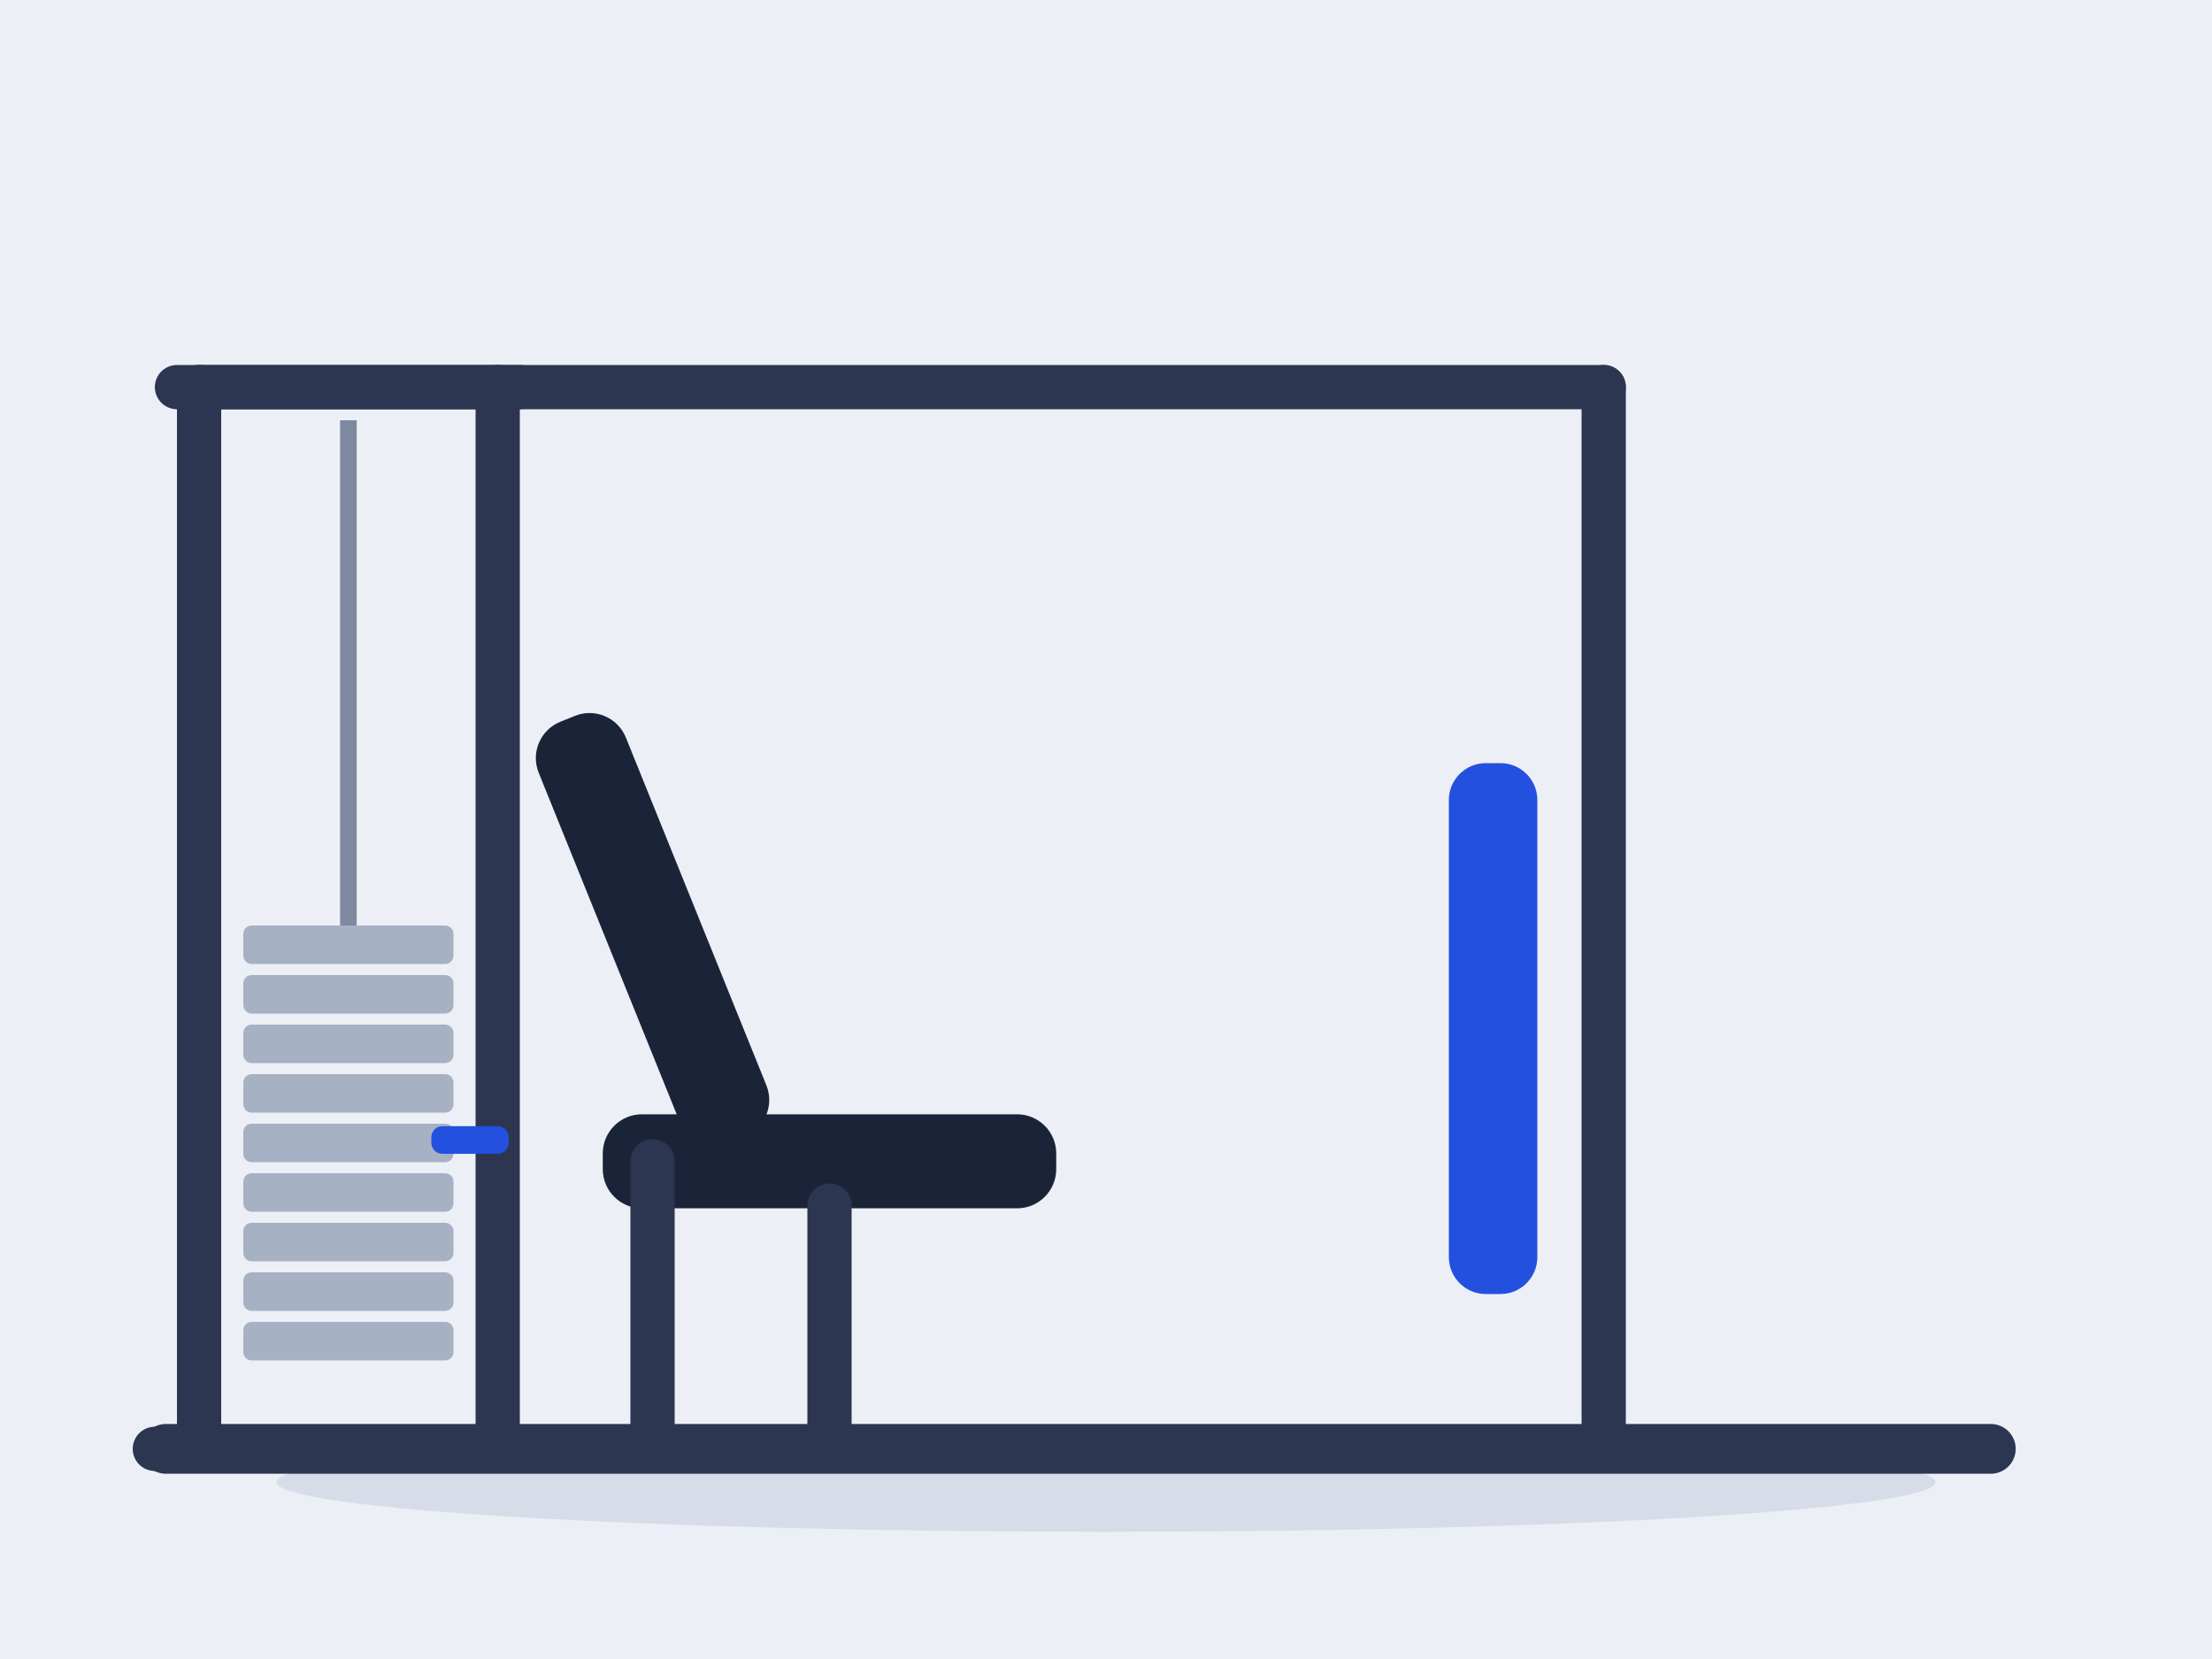
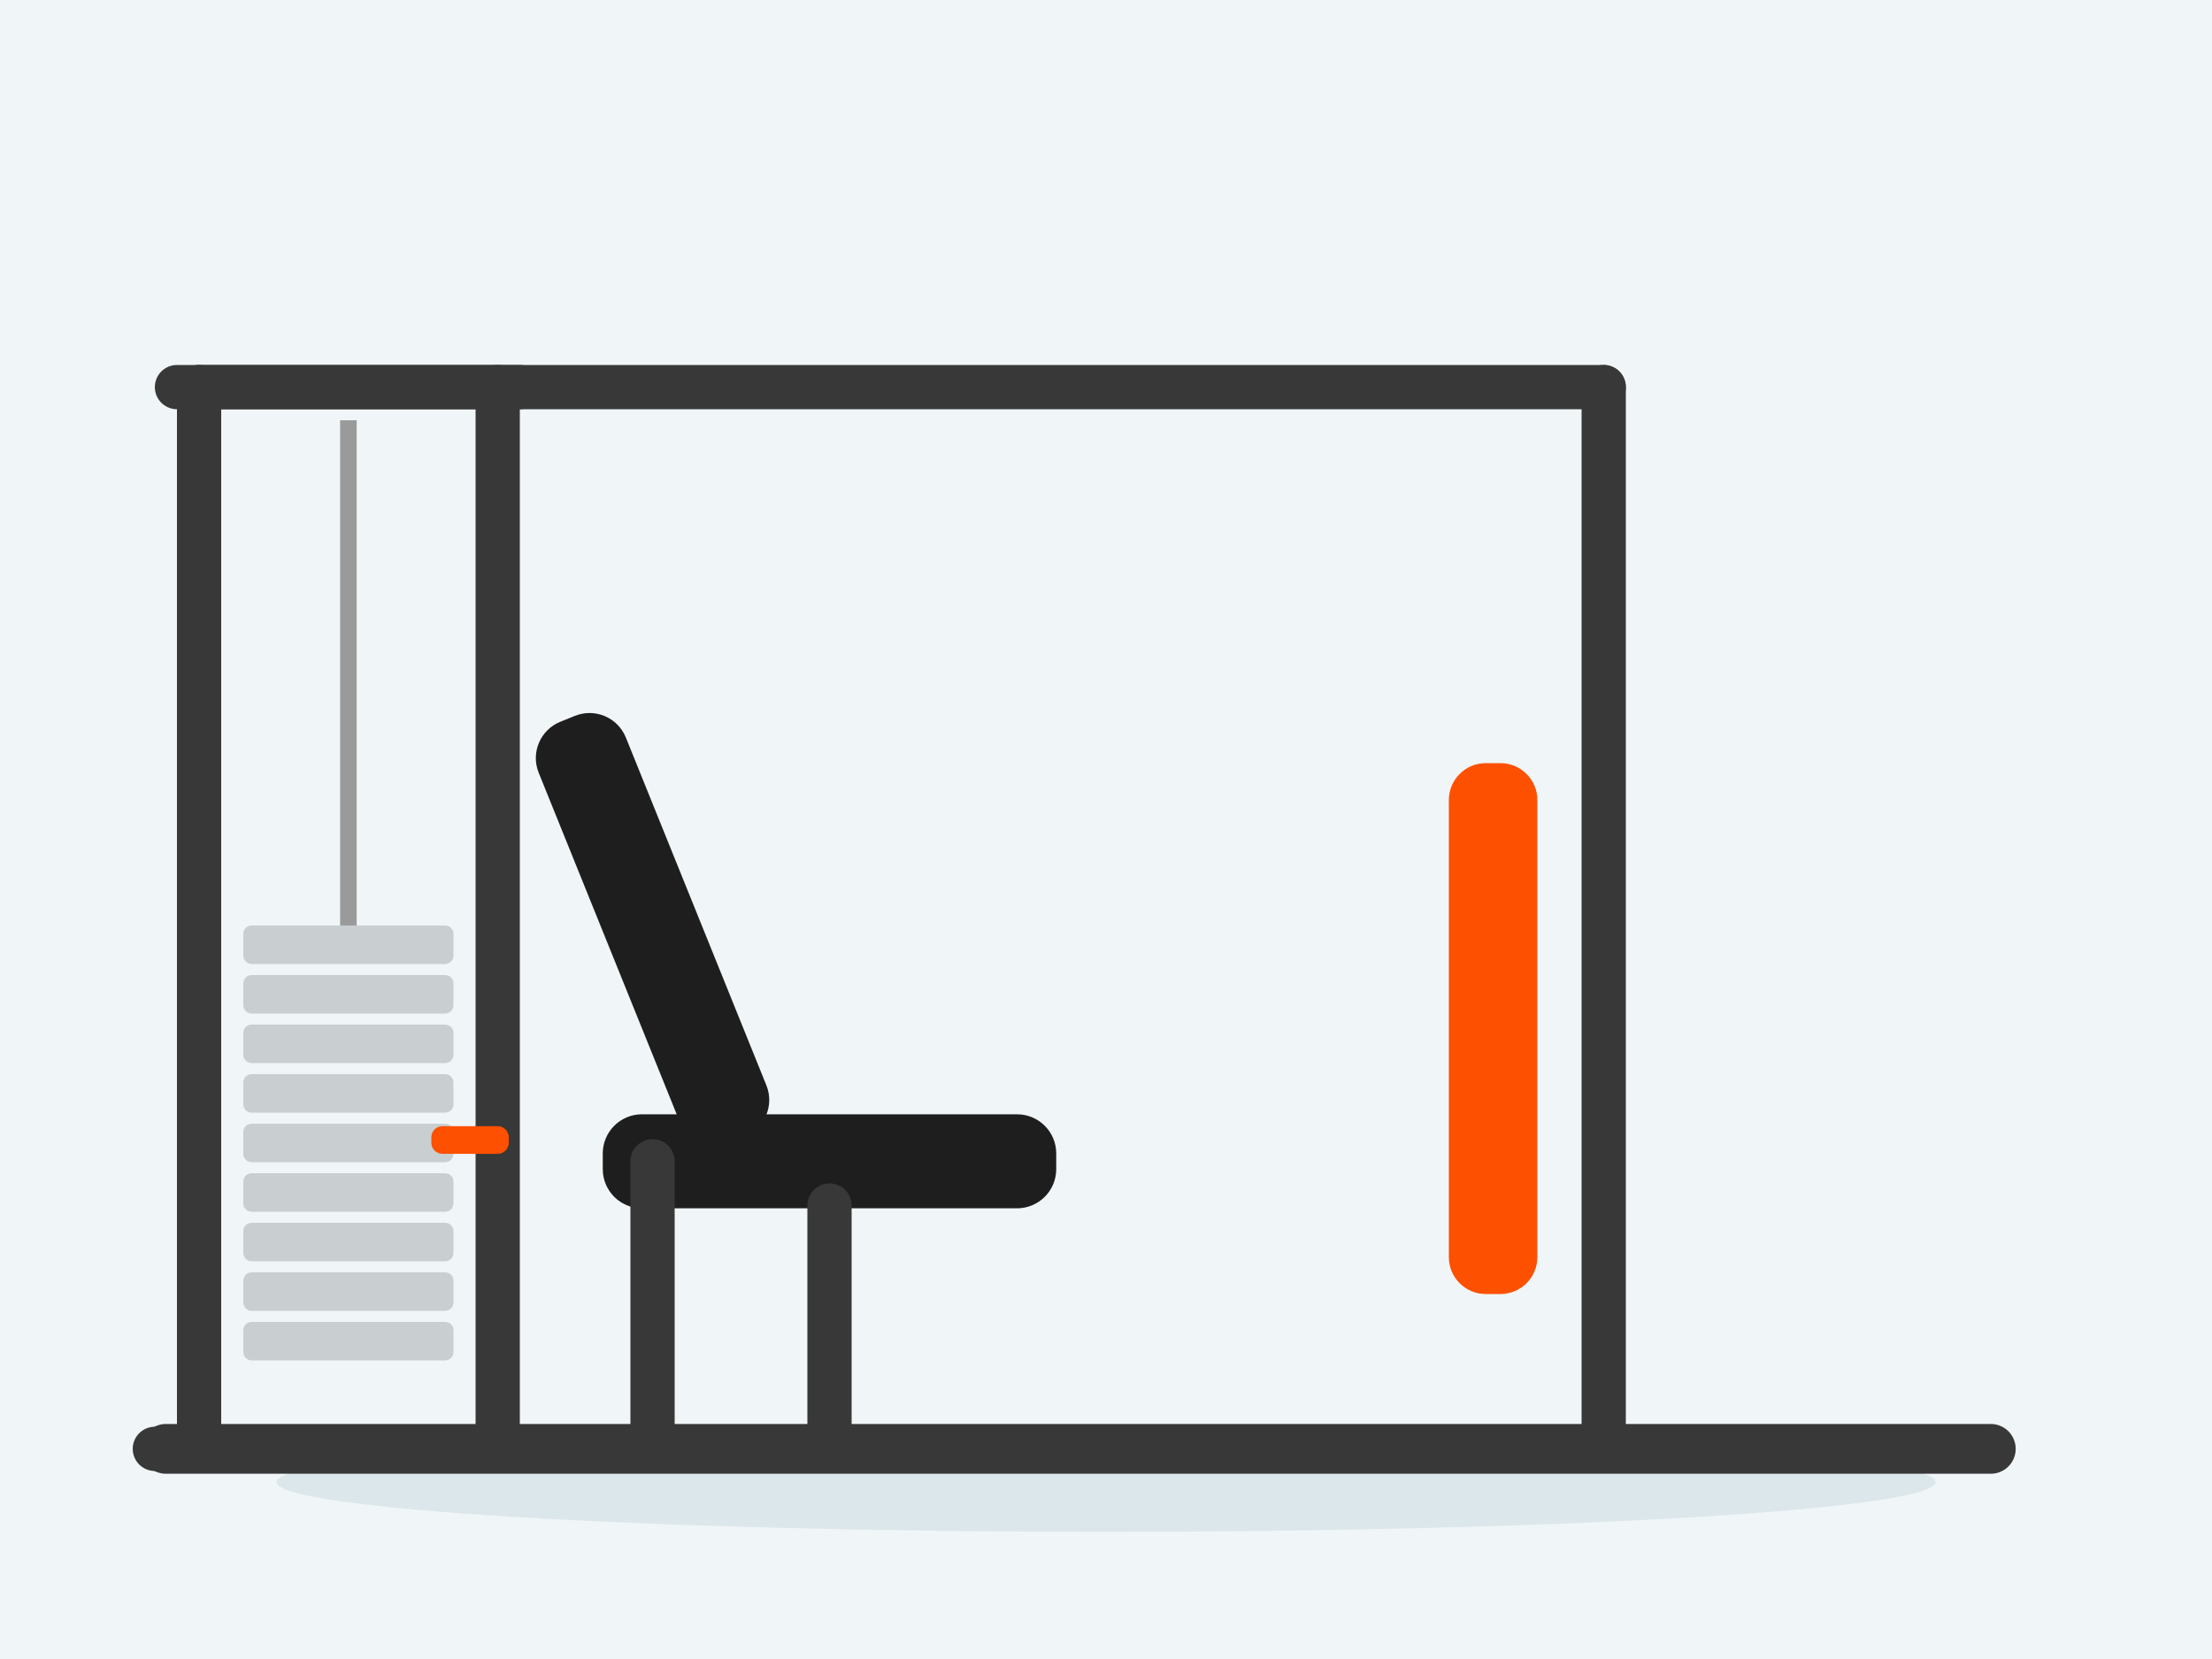
<svg xmlns="http://www.w3.org/2000/svg" viewBox="0 0 400 300" role="img" aria-label="Prensa horizontal (sentado)">
-   <rect width="400" height="300" fill="#ECEFF5" />
-   <ellipse cx="200" cy="268" rx="150" ry="9" fill="#D7DDE8" />
-   <line x1="30" y1="262" x2="360" y2="262" stroke="#2C3650" stroke-width="9" stroke-linecap="round" />
-   <line x1="36" y1="70" x2="36" y2="262" stroke="#2C3650" stroke-width="8" stroke-linecap="round" />
-   <line x1="90" y1="70" x2="90" y2="262" stroke="#2C3650" stroke-width="8" stroke-linecap="round" />
-   <line x1="32" y1="70" x2="94" y2="70" stroke="#2C3650" stroke-width="8" stroke-linecap="round" />
-   <line x1="28" y1="262" x2="98" y2="262" stroke="#2C3650" stroke-width="8" stroke-linecap="round" />
-   <line x1="63" y1="76" x2="63" y2="167.36" stroke="#7E899F" stroke-width="3" />
-   <rect x="44" y="167.36" width="38" height="6.96" rx="1.5" fill="#A7B1C4" />
-   <rect x="44" y="176.32" width="38" height="6.96" rx="1.5" fill="#A7B1C4" />
-   <rect x="44" y="185.28" width="38" height="6.96" rx="1.5" fill="#A7B1C4" />
-   <rect x="44" y="194.24" width="38" height="6.96" rx="1.5" fill="#A7B1C4" />
-   <rect x="44" y="203.2" width="38" height="6.96" rx="1.5" fill="#A7B1C4" />
-   <rect x="44" y="212.16" width="38" height="6.96" rx="1.5" fill="#A7B1C4" />
-   <rect x="44" y="221.12" width="38" height="6.96" rx="1.5" fill="#A7B1C4" />
-   <rect x="44" y="230.08" width="38" height="6.96" rx="1.5" fill="#A7B1C4" />
-   <rect x="44" y="239.04" width="38" height="6.96" rx="1.5" fill="#A7B1C4" />
-   <rect x="78" y="203.648" width="14" height="5" rx="2" fill="#2450E0" />
-   <rect x="109" y="201.5" width="82" height="17" rx="7.083" fill="#1B2338" transform="rotate(0 150 210)" />
-   <line x1="150" y1="218" x2="150" y2="262" stroke="#2C3650" stroke-width="8" stroke-linecap="round" />
-   <rect x="109.5" y="127" width="17" height="82" rx="7.083" fill="#1B2338" transform="rotate(-22 118 168)" />
-   <line x1="118" y1="210" x2="118" y2="262" stroke="#2C3650" stroke-width="8" stroke-linecap="round" />
-   <line x1="36" y1="70" x2="290" y2="70" stroke="#2C3650" stroke-width="8" stroke-linecap="round" />
-   <line x1="290" y1="70" x2="290" y2="262" stroke="#2C3650" stroke-width="8" stroke-linecap="round" />
-   <rect x="262" y="138" width="16" height="96" rx="6.667" fill="#2450E0" transform="rotate(0 270 186)" />
+   <rect width="400" height="300" fill="#F0F5F7" />
+   <ellipse cx="200" cy="268" rx="150" ry="9" fill="#DCE7EB" />
+   <line x1="30" y1="262" x2="360" y2="262" stroke="#383838" stroke-width="9" stroke-linecap="round" />
+   <line x1="36" y1="70" x2="36" y2="262" stroke="#383838" stroke-width="8" stroke-linecap="round" />
+   <line x1="90" y1="70" x2="90" y2="262" stroke="#383838" stroke-width="8" stroke-linecap="round" />
+   <line x1="32" y1="70" x2="94" y2="70" stroke="#383838" stroke-width="8" stroke-linecap="round" />
+   <line x1="28" y1="262" x2="98" y2="262" stroke="#383838" stroke-width="8" stroke-linecap="round" />
+   <line x1="63" y1="76" x2="63" y2="167.36" stroke="#9A9A9A" stroke-width="3" />
+   <rect x="44" y="167.36" width="38" height="6.96" rx="1.5" fill="#C9CFD1" />
+   <rect x="44" y="176.32" width="38" height="6.96" rx="1.5" fill="#C9CFD1" />
+   <rect x="44" y="185.28" width="38" height="6.96" rx="1.5" fill="#C9CFD1" />
+   <rect x="44" y="194.24" width="38" height="6.96" rx="1.5" fill="#C9CFD1" />
+   <rect x="44" y="203.2" width="38" height="6.96" rx="1.5" fill="#C9CFD1" />
+   <rect x="44" y="212.16" width="38" height="6.96" rx="1.5" fill="#C9CFD1" />
+   <rect x="44" y="221.12" width="38" height="6.96" rx="1.5" fill="#C9CFD1" />
+   <rect x="44" y="230.08" width="38" height="6.96" rx="1.5" fill="#C9CFD1" />
+   <rect x="44" y="239.04" width="38" height="6.96" rx="1.5" fill="#C9CFD1" />
+   <rect x="78" y="203.648" width="14" height="5" rx="2" fill="#FD5000" />
+   <rect x="109" y="201.5" width="82" height="17" rx="7.083" fill="#1E1E1E" transform="rotate(0 150 210)" />
+   <line x1="150" y1="218" x2="150" y2="262" stroke="#383838" stroke-width="8" stroke-linecap="round" />
+   <rect x="109.5" y="127" width="17" height="82" rx="7.083" fill="#1E1E1E" transform="rotate(-22 118 168)" />
+   <line x1="118" y1="210" x2="118" y2="262" stroke="#383838" stroke-width="8" stroke-linecap="round" />
+   <line x1="36" y1="70" x2="290" y2="70" stroke="#383838" stroke-width="8" stroke-linecap="round" />
+   <line x1="290" y1="70" x2="290" y2="262" stroke="#383838" stroke-width="8" stroke-linecap="round" />
+   <rect x="262" y="138" width="16" height="96" rx="6.667" fill="#FD5000" transform="rotate(0 270 186)" />
</svg>
